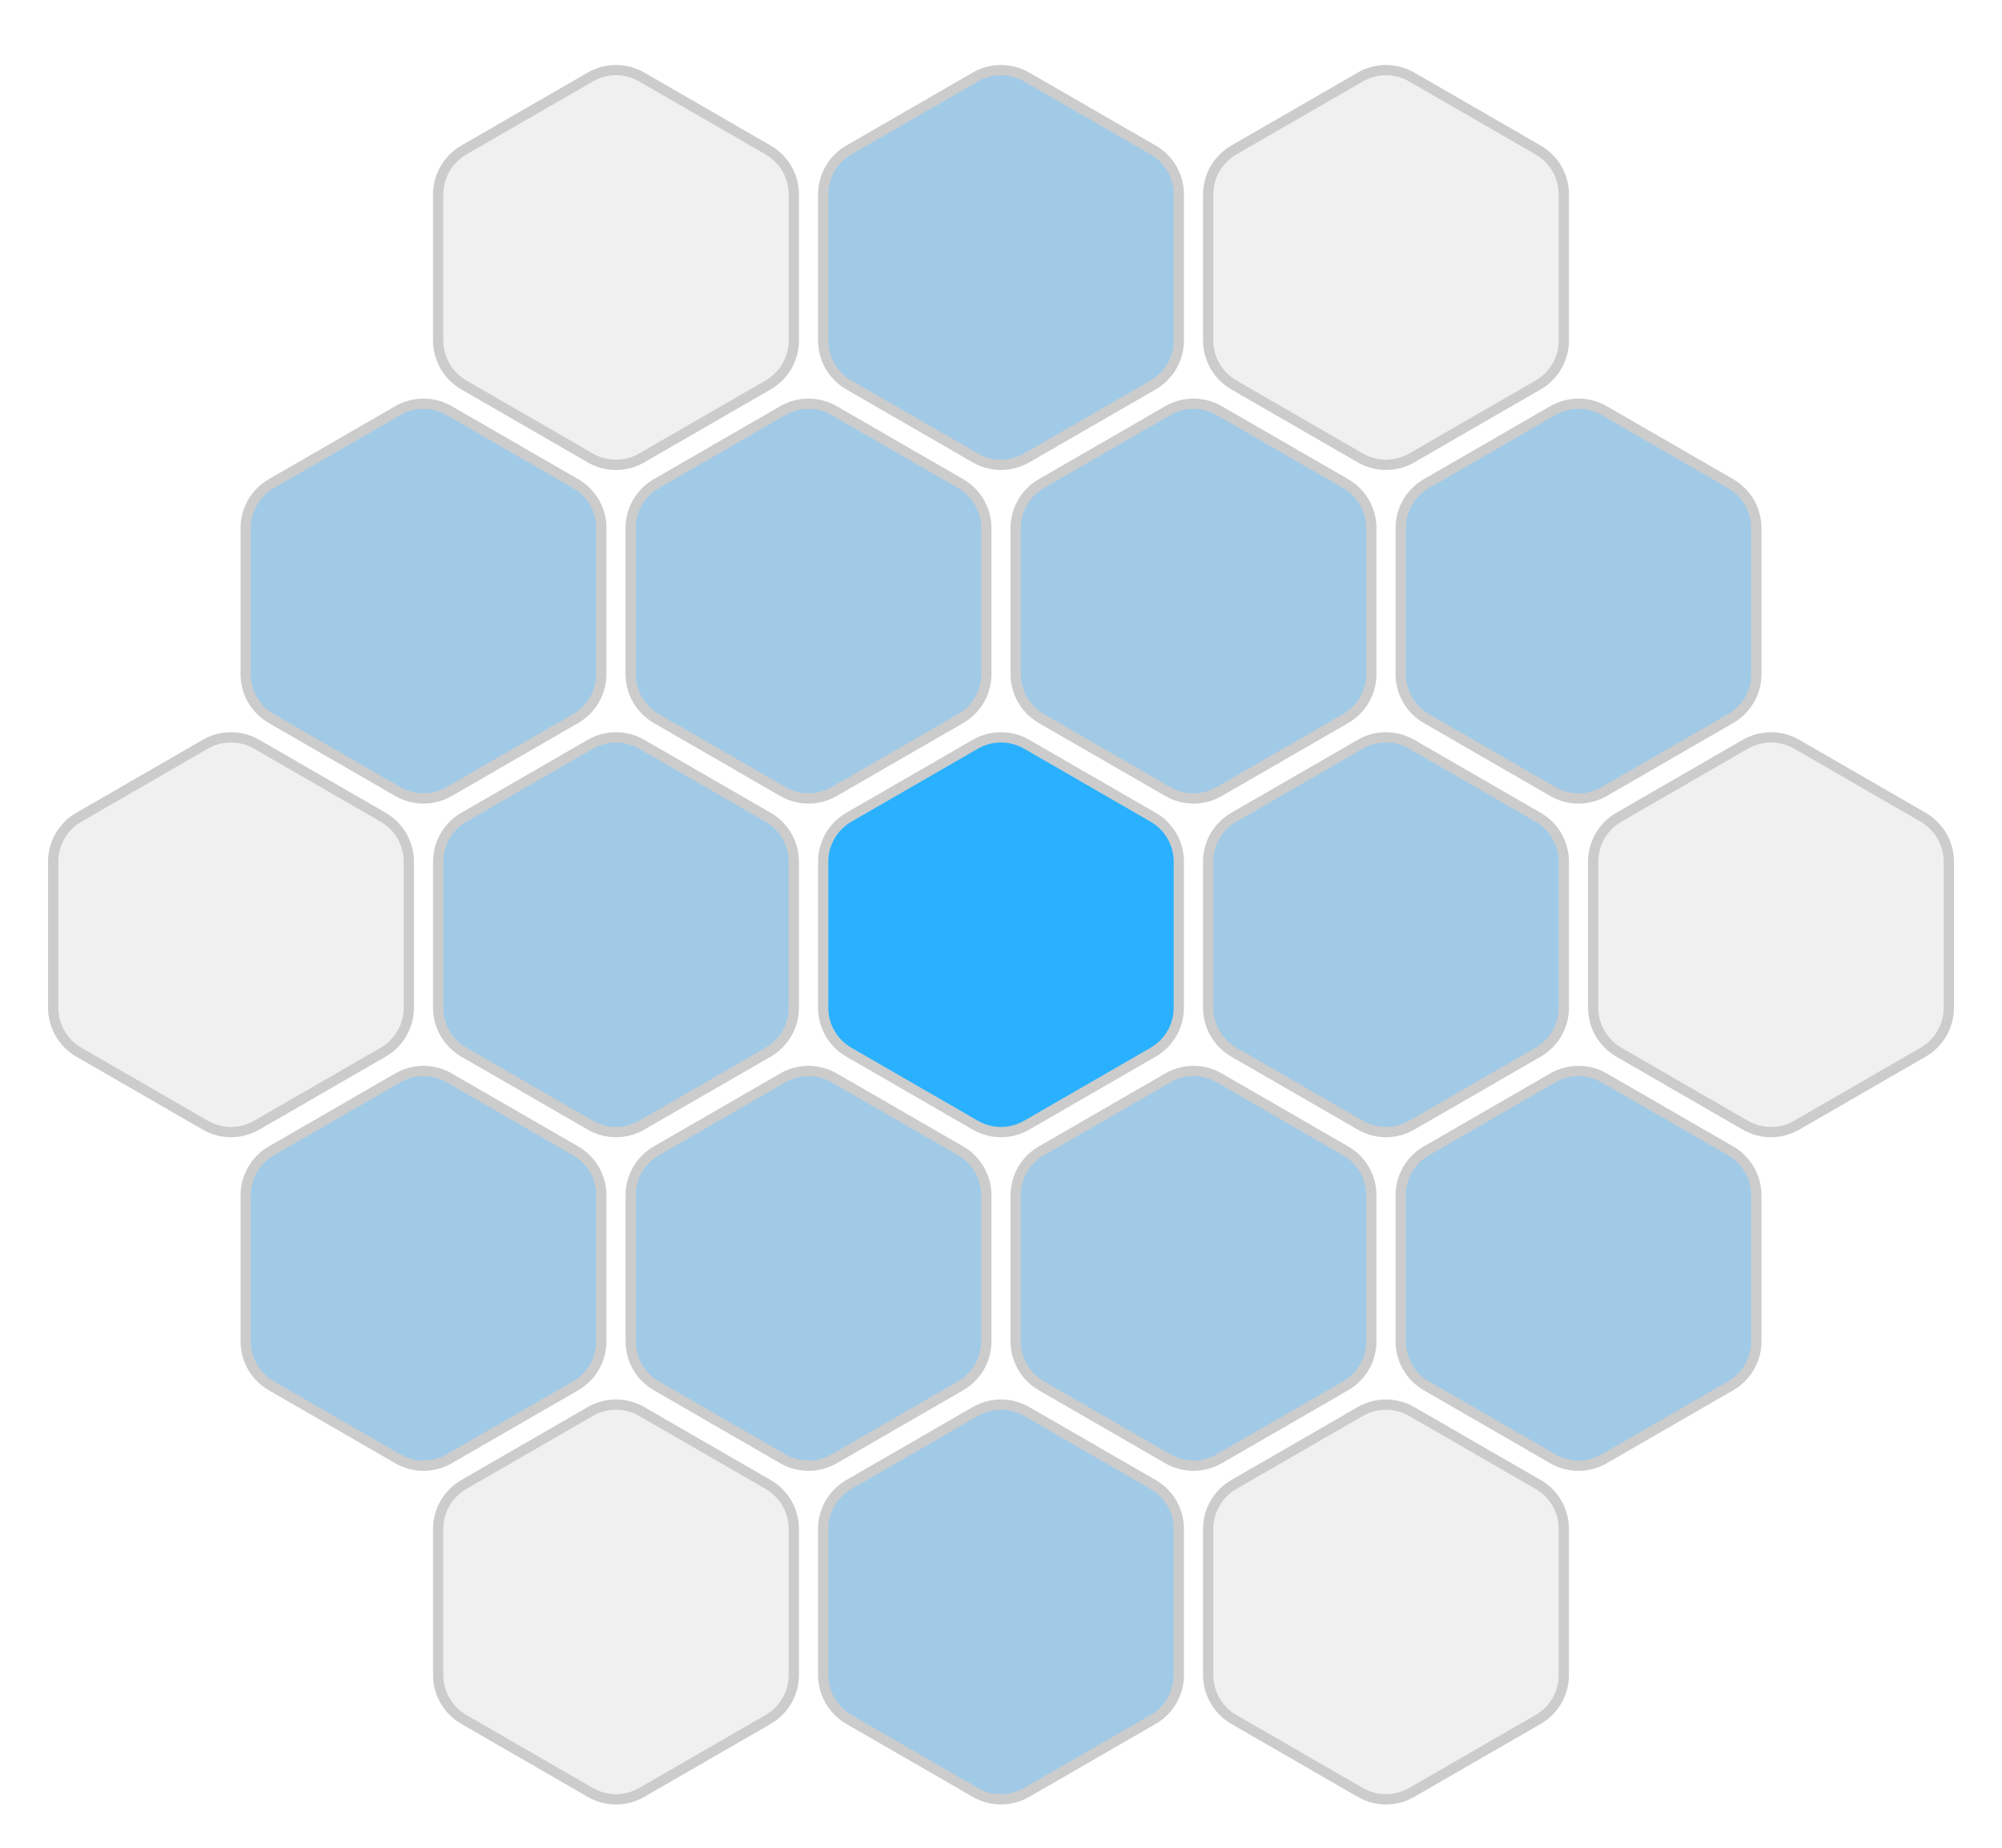
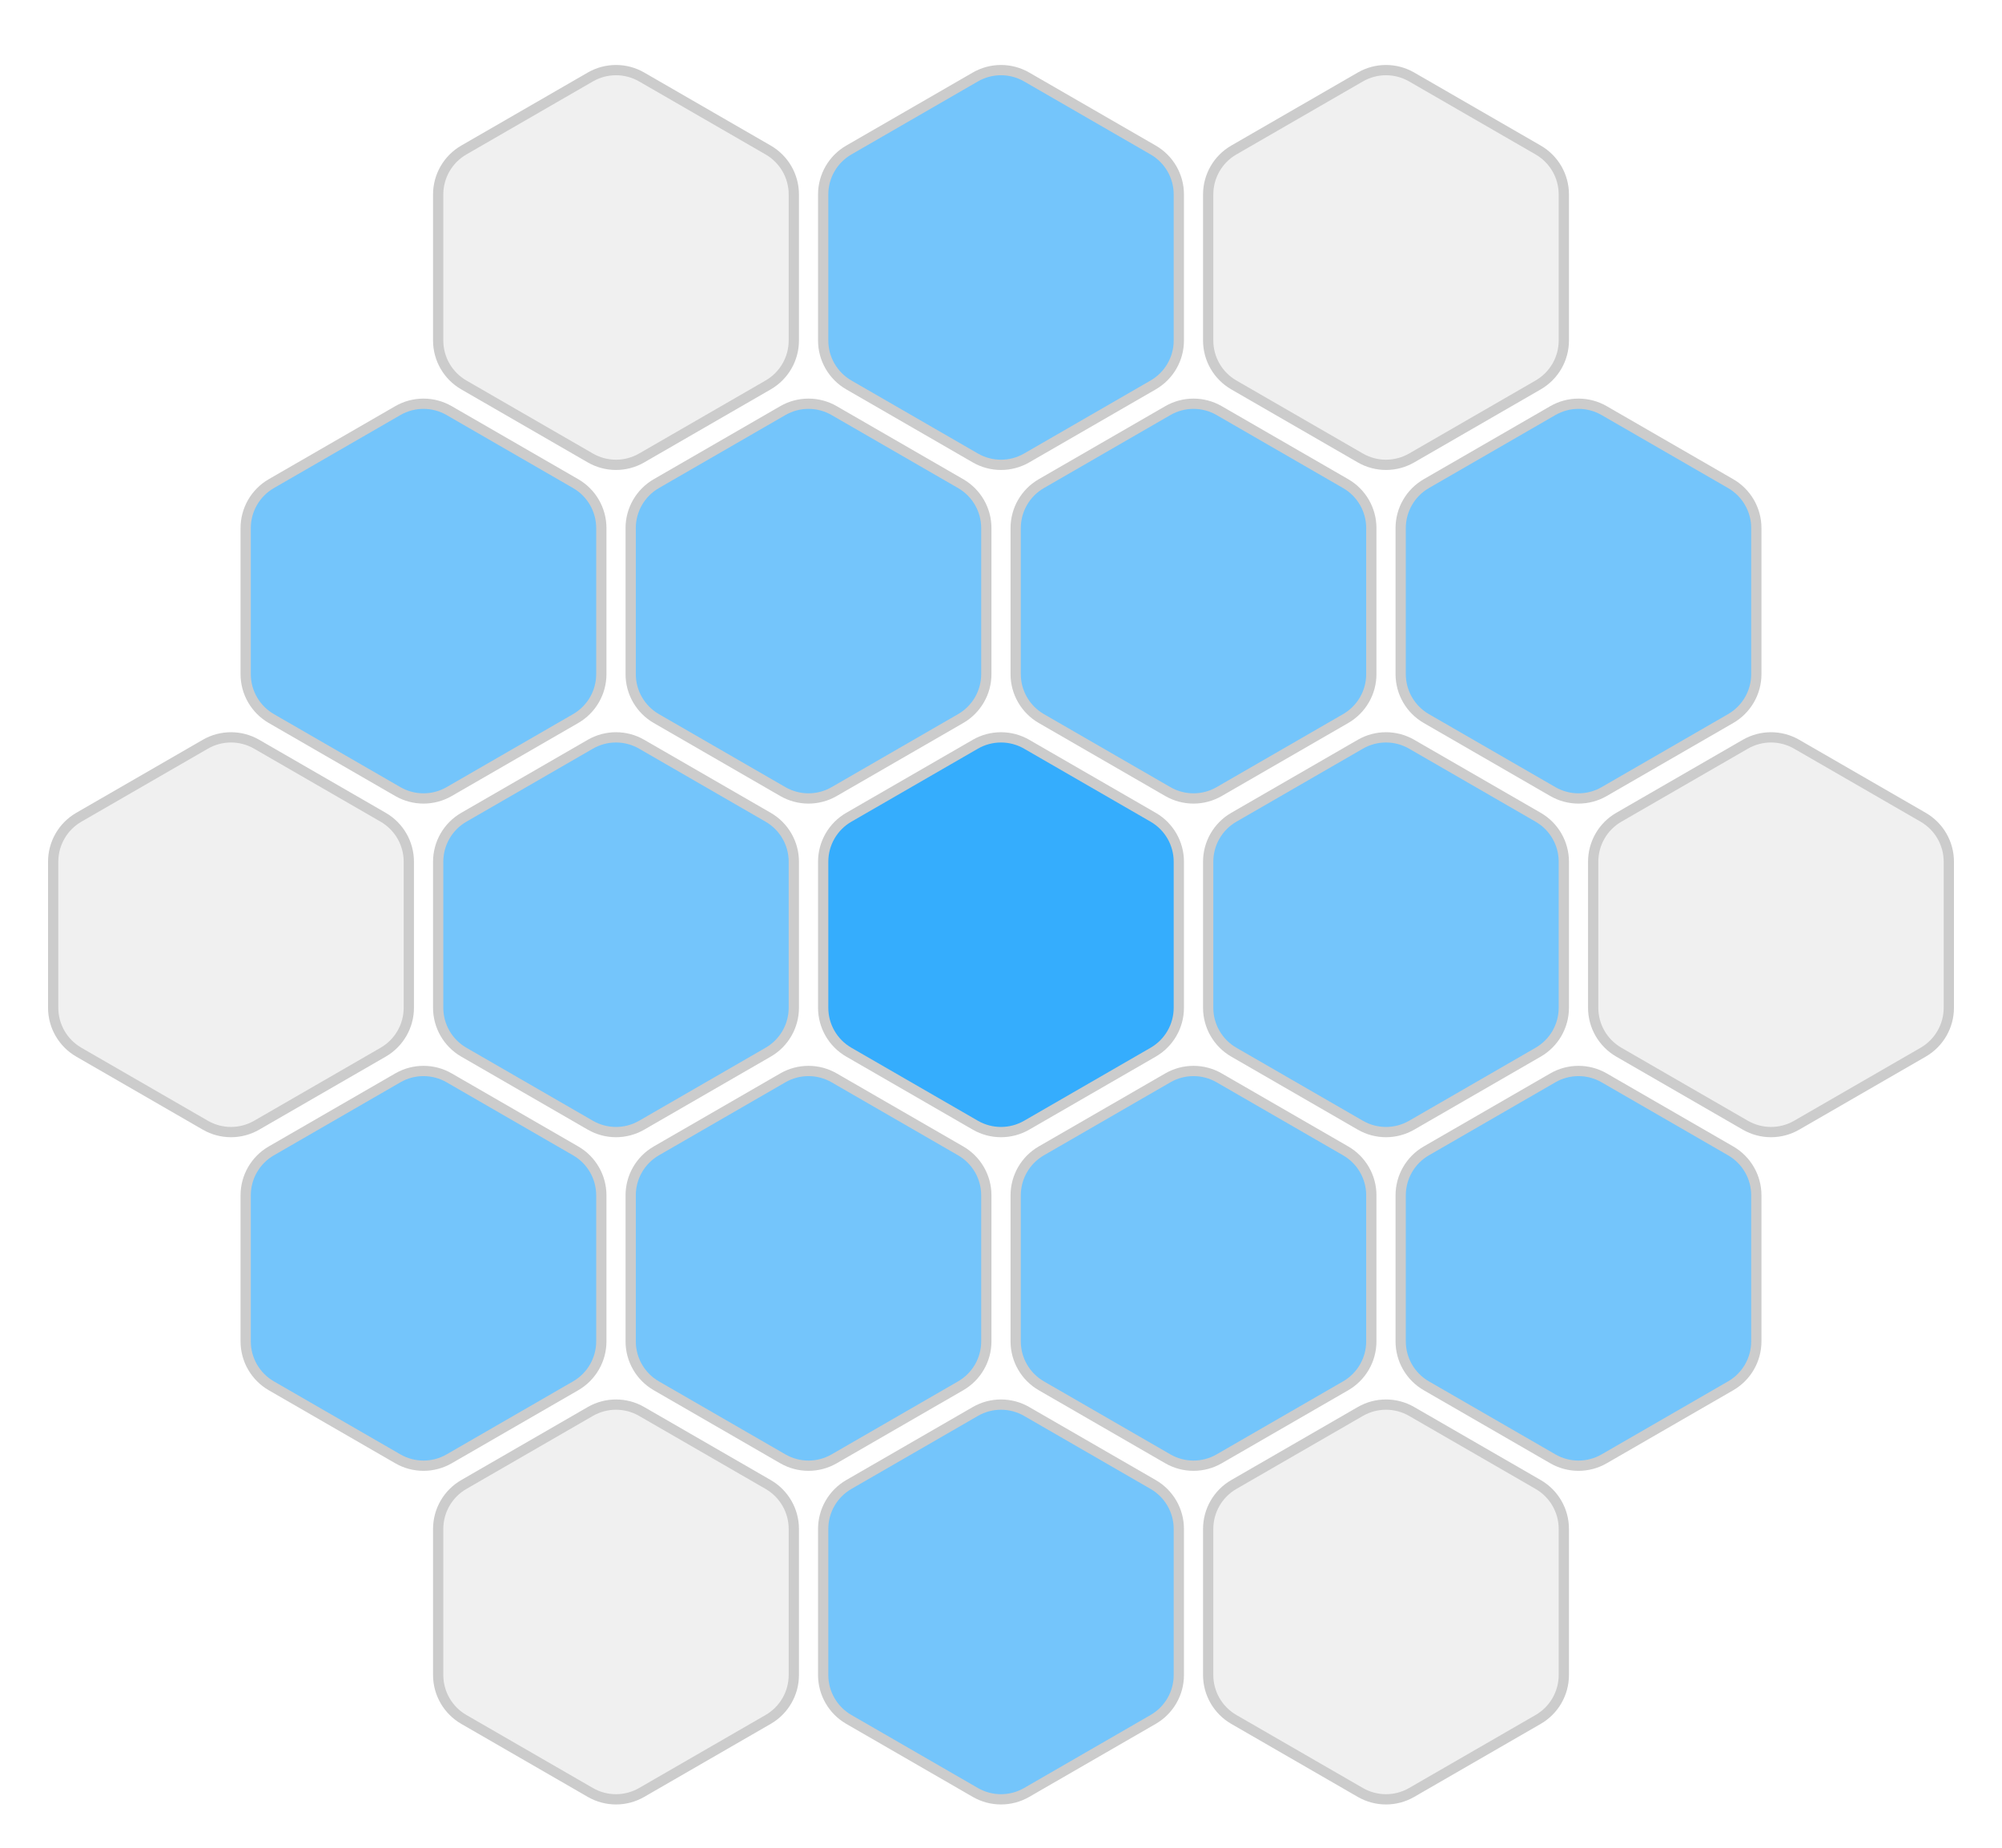
<svg xmlns="http://www.w3.org/2000/svg" id="svg2" viewBox="0 0 390 360">
  <path stroke="rgb(204, 204, 204)" fill="rgb(240, 240, 240)" stroke-width="2" d="       M 115 15       a 10 10 0 0 1 10 0       l 24.641 14.226       a 10 10 0 0 1 5 8.66       l 0 28.453       a 10 10 0 0 1 -5 8.66       l -24.641 14.226       a 10 10 0 0 1 -10 0       l -24.641 -14.226       a 10 10 0 0 1 -5 -8.66       l 0 -28.453       a 10 10 0 0 1 5 -8.66       Z       " />
-   <path stroke="rgb(204, 204, 204)" fill="rgb(161, 202, 230)" stroke-width="2" d="       M 190 15       a 10 10 0 0 1 10 0       l 24.641 14.226       a 10 10 0 0 1 5 8.66       l 0 28.453       a 10 10 0 0 1 -5 8.66       l -24.641 14.226       a 10 10 0 0 1 -10 0       l -24.641 -14.226       a 10 10 0 0 1 -5 -8.66       l 0 -28.453       a 10 10 0 0 1 5 -8.66       Z       " />
+   <path stroke="rgb(204, 204, 204)" fill="hsl(204, 94%, 72%)" stroke-width="2" d="       M 190 15       a 10 10 0 0 1 10 0       l 24.641 14.226       a 10 10 0 0 1 5 8.66       l 0 28.453       a 10 10 0 0 1 -5 8.66       l -24.641 14.226       a 10 10 0 0 1 -10 0       l -24.641 -14.226       a 10 10 0 0 1 -5 -8.66       l 0 -28.453       a 10 10 0 0 1 5 -8.66       Z       " />
  <path stroke="rgb(204, 204, 204)" fill="rgb(240, 240, 240)" stroke-width="2" d="       M 265 15       a 10 10 0 0 1 10 0       l 24.641 14.226       a 10 10 0 0 1 5 8.66       l 0 28.453       a 10 10 0 0 1 -5 8.66       l -24.641 14.226       a 10 10 0 0 1 -10 0       l -24.641 -14.226       a 10 10 0 0 1 -5 -8.66       l 0 -28.453       a 10 10 0 0 1 5 -8.66       Z       " />
-   <path stroke="rgb(204, 204, 204)" fill="rgb(161, 202, 230)" stroke-width="2" d="       M 77.5 80       a 10 10 0 0 1 10 0       l 24.641 14.226       a 10 10 0 0 1 5 8.66       l 0 28.453       a 10 10 0 0 1 -5 8.66       l -24.641 14.226       a 10 10 0 0 1 -10 0       l -24.641 -14.226       a 10 10 0 0 1 -5 -8.66       l 0 -28.453       a 10 10 0 0 1 5 -8.66       Z       " />
-   <path stroke="rgb(204, 204, 204)" fill="rgb(161, 202, 230)" stroke-width="2" d="       M 152.5 80       a 10 10 0 0 1 10 0       l 24.641 14.226       a 10 10 0 0 1 5 8.66       l 0 28.453       a 10 10 0 0 1 -5 8.66       l -24.641 14.226       a 10 10 0 0 1 -10 0       l -24.641 -14.226       a 10 10 0 0 1 -5 -8.66       l 0 -28.453       a 10 10 0 0 1 5 -8.66       Z       " />
-   <path stroke="rgb(204, 204, 204)" fill="rgb(161, 202, 230)" stroke-width="2" d="       M 227.5 80       a 10 10 0 0 1 10 0       l 24.641 14.226       a 10 10 0 0 1 5 8.66       l 0 28.453       a 10 10 0 0 1 -5 8.66       l -24.641 14.226       a 10 10 0 0 1 -10 0       l -24.641 -14.226       a 10 10 0 0 1 -5 -8.66       l 0 -28.453       a 10 10 0 0 1 5 -8.66       Z       " />
-   <path stroke="rgb(204, 204, 204)" fill="rgb(161, 202, 230)" stroke-width="2" d="       M 302.5 80       a 10 10 0 0 1 10 0       l 24.641 14.226       a 10 10 0 0 1 5 8.66       l 0 28.453       a 10 10 0 0 1 -5 8.66       l -24.641 14.226       a 10 10 0 0 1 -10 0       l -24.641 -14.226       a 10 10 0 0 1 -5 -8.66       l 0 -28.453       a 10 10 0 0 1 5 -8.66       Z       " />
+   <path stroke="rgb(204, 204, 204)" fill="hsl(204, 94%, 72%)" stroke-width="2" d="       M 77.5 80       a 10 10 0 0 1 10 0       l 24.641 14.226       a 10 10 0 0 1 5 8.66       l 0 28.453       a 10 10 0 0 1 -5 8.66       l -24.641 14.226       a 10 10 0 0 1 -10 0       l -24.641 -14.226       a 10 10 0 0 1 -5 -8.66       l 0 -28.453       a 10 10 0 0 1 5 -8.66       Z       " />
+   <path stroke="rgb(204, 204, 204)" fill="hsl(204, 94%, 72%)" stroke-width="2" d="       M 152.5 80       a 10 10 0 0 1 10 0       l 24.641 14.226       a 10 10 0 0 1 5 8.66       l 0 28.453       a 10 10 0 0 1 -5 8.66       l -24.641 14.226       a 10 10 0 0 1 -10 0       l -24.641 -14.226       a 10 10 0 0 1 -5 -8.66       l 0 -28.453       a 10 10 0 0 1 5 -8.66       Z       " />
+   <path stroke="rgb(204, 204, 204)" fill="hsl(204, 94%, 72%)" stroke-width="2" d="       M 227.5 80       a 10 10 0 0 1 10 0       l 24.641 14.226       a 10 10 0 0 1 5 8.66       l 0 28.453       a 10 10 0 0 1 -5 8.66       l -24.641 14.226       a 10 10 0 0 1 -10 0       l -24.641 -14.226       a 10 10 0 0 1 -5 -8.66       l 0 -28.453       a 10 10 0 0 1 5 -8.66       Z       " />
+   <path stroke="rgb(204, 204, 204)" fill="hsl(204, 94%, 72%)" stroke-width="2" d="       M 302.5 80       a 10 10 0 0 1 10 0       l 24.641 14.226       a 10 10 0 0 1 5 8.66       l 0 28.453       a 10 10 0 0 1 -5 8.66       l -24.641 14.226       a 10 10 0 0 1 -10 0       l -24.641 -14.226       a 10 10 0 0 1 -5 -8.66       l 0 -28.453       a 10 10 0 0 1 5 -8.66       Z       " />
  <path stroke="rgb(204, 204, 204)" fill="rgb(240, 240, 240)" stroke-width="2" d="       M 40 145       a 10 10 0 0 1 10 0       l 24.641 14.226       a 10 10 0 0 1 5 8.66       l 0 28.453       a 10 10 0 0 1 -5 8.66       l -24.641 14.226       a 10 10 0 0 1 -10 0       l -24.641 -14.226       a 10 10 0 0 1 -5 -8.66       l 0 -28.453       a 10 10 0 0 1 5 -8.66       Z       " />
-   <path stroke="rgb(204, 204, 204)" fill="rgb(161, 202, 230)" stroke-width="2" d="       M 115 145       a 10 10 0 0 1 10 0       l 24.641 14.226       a 10 10 0 0 1 5 8.66       l 0 28.453       a 10 10 0 0 1 -5 8.66       l -24.641 14.226       a 10 10 0 0 1 -10 0       l -24.641 -14.226       a 10 10 0 0 1 -5 -8.66       l 0 -28.453       a 10 10 0 0 1 5 -8.66       Z       " />
-   <path stroke="rgb(204, 204, 204)" fill="rgb(41, 177, 255)" stroke-width="2" d="       M 190 145       a 10 10 0 0 1 10 0       l 24.641 14.226       a 10 10 0 0 1 5 8.66       l 0 28.453       a 10 10 0 0 1 -5 8.66       l -24.641 14.226       a 10 10 0 0 1 -10 0       l -24.641 -14.226       a 10 10 0 0 1 -5 -8.66       l 0 -28.453       a 10 10 0 0 1 5 -8.66       Z       " />
-   <path stroke="rgb(204, 204, 204)" fill="rgb(161, 202, 230)" stroke-width="2" d="       M 265 145       a 10 10 0 0 1 10 0       l 24.641 14.226       a 10 10 0 0 1 5 8.66       l 0 28.453       a 10 10 0 0 1 -5 8.66       l -24.641 14.226       a 10 10 0 0 1 -10 0       l -24.641 -14.226       a 10 10 0 0 1 -5 -8.66       l 0 -28.453       a 10 10 0 0 1 5 -8.66       Z       " />
+   <path stroke="rgb(204, 204, 204)" fill="hsl(204, 94%, 72%)" stroke-width="2" d="       M 115 145       a 10 10 0 0 1 10 0       l 24.641 14.226       a 10 10 0 0 1 5 8.66       l 0 28.453       a 10 10 0 0 1 -5 8.66       l -24.641 14.226       a 10 10 0 0 1 -10 0       l -24.641 -14.226       a 10 10 0 0 1 -5 -8.66       l 0 -28.453       a 10 10 0 0 1 5 -8.66       Z       " />
+   <path stroke="rgb(204, 204, 204)" fill="hsl(204, 98%, 60%)" stroke-width="2" d="       M 190 145       a 10 10 0 0 1 10 0       l 24.641 14.226       a 10 10 0 0 1 5 8.66       l 0 28.453       a 10 10 0 0 1 -5 8.66       l -24.641 14.226       a 10 10 0 0 1 -10 0       l -24.641 -14.226       a 10 10 0 0 1 -5 -8.66       l 0 -28.453       a 10 10 0 0 1 5 -8.66       Z       " />
+   <path stroke="rgb(204, 204, 204)" fill="hsl(204, 94%, 72%)" stroke-width="2" d="       M 265 145       a 10 10 0 0 1 10 0       l 24.641 14.226       a 10 10 0 0 1 5 8.66       l 0 28.453       a 10 10 0 0 1 -5 8.66       l -24.641 14.226       a 10 10 0 0 1 -10 0       l -24.641 -14.226       a 10 10 0 0 1 -5 -8.66       l 0 -28.453       a 10 10 0 0 1 5 -8.66       Z       " />
  <path stroke="rgb(204, 204, 204)" fill="rgb(240, 240, 240)" stroke-width="2" d="       M 340 145       a 10 10 0 0 1 10 0       l 24.641 14.226       a 10 10 0 0 1 5 8.66       l 0 28.453       a 10 10 0 0 1 -5 8.66       l -24.641 14.226       a 10 10 0 0 1 -10 0       l -24.641 -14.226       a 10 10 0 0 1 -5 -8.66       l 0 -28.453       a 10 10 0 0 1 5 -8.66       Z       " />
-   <path stroke="rgb(204, 204, 204)" fill="rgb(161, 202, 230)" stroke-width="2" d="       M 77.5 210       a 10 10 0 0 1 10 0       l 24.641 14.226       a 10 10 0 0 1 5 8.66       l 0 28.453       a 10 10 0 0 1 -5 8.66       l -24.641 14.226       a 10 10 0 0 1 -10 0       l -24.641 -14.226       a 10 10 0 0 1 -5 -8.66       l 0 -28.453       a 10 10 0 0 1 5 -8.66       Z       " />
-   <path stroke="rgb(204, 204, 204)" fill="rgb(161, 202, 230)" stroke-width="2" d="       M 152.5 210       a 10 10 0 0 1 10 0       l 24.641 14.226       a 10 10 0 0 1 5 8.66       l 0 28.453       a 10 10 0 0 1 -5 8.66       l -24.641 14.226       a 10 10 0 0 1 -10 0       l -24.641 -14.226       a 10 10 0 0 1 -5 -8.66       l 0 -28.453       a 10 10 0 0 1 5 -8.66       Z       " />
-   <path stroke="rgb(204, 204, 204)" fill="rgb(161, 202, 230)" stroke-width="2" d="       M 227.5 210       a 10 10 0 0 1 10 0       l 24.641 14.226       a 10 10 0 0 1 5 8.66       l 0 28.453       a 10 10 0 0 1 -5 8.66       l -24.641 14.226       a 10 10 0 0 1 -10 0       l -24.641 -14.226       a 10 10 0 0 1 -5 -8.66       l 0 -28.453       a 10 10 0 0 1 5 -8.66       Z       " />
-   <path stroke="rgb(204, 204, 204)" fill="rgb(161, 202, 230)" stroke-width="2" d="       M 302.5 210       a 10 10 0 0 1 10 0       l 24.641 14.226       a 10 10 0 0 1 5 8.66       l 0 28.453       a 10 10 0 0 1 -5 8.66       l -24.641 14.226       a 10 10 0 0 1 -10 0       l -24.641 -14.226       a 10 10 0 0 1 -5 -8.66       l 0 -28.453       a 10 10 0 0 1 5 -8.66       Z       " />
+   <path stroke="rgb(204, 204, 204)" fill="hsl(204, 94%, 72%)" stroke-width="2" d="       M 77.5 210       a 10 10 0 0 1 10 0       l 24.641 14.226       a 10 10 0 0 1 5 8.66       l 0 28.453       a 10 10 0 0 1 -5 8.66       l -24.641 14.226       a 10 10 0 0 1 -10 0       l -24.641 -14.226       a 10 10 0 0 1 -5 -8.66       l 0 -28.453       a 10 10 0 0 1 5 -8.66       Z       " />
+   <path stroke="rgb(204, 204, 204)" fill="hsl(204, 94%, 72%)" stroke-width="2" d="       M 152.5 210       a 10 10 0 0 1 10 0       l 24.641 14.226       a 10 10 0 0 1 5 8.66       l 0 28.453       a 10 10 0 0 1 -5 8.66       l -24.641 14.226       a 10 10 0 0 1 -10 0       l -24.641 -14.226       a 10 10 0 0 1 -5 -8.66       l 0 -28.453       a 10 10 0 0 1 5 -8.66       Z       " />
+   <path stroke="rgb(204, 204, 204)" fill="hsl(204, 94%, 72%)" stroke-width="2" d="       M 227.5 210       a 10 10 0 0 1 10 0       l 24.641 14.226       a 10 10 0 0 1 5 8.66       l 0 28.453       a 10 10 0 0 1 -5 8.66       l -24.641 14.226       a 10 10 0 0 1 -10 0       l -24.641 -14.226       a 10 10 0 0 1 -5 -8.66       l 0 -28.453       a 10 10 0 0 1 5 -8.66       Z       " />
+   <path stroke="rgb(204, 204, 204)" fill="hsl(204, 94%, 72%)" stroke-width="2" d="       M 302.5 210       a 10 10 0 0 1 10 0       l 24.641 14.226       a 10 10 0 0 1 5 8.66       l 0 28.453       a 10 10 0 0 1 -5 8.66       l -24.641 14.226       a 10 10 0 0 1 -10 0       l -24.641 -14.226       a 10 10 0 0 1 -5 -8.66       l 0 -28.453       a 10 10 0 0 1 5 -8.66       Z       " />
  <path stroke="rgb(204, 204, 204)" fill="rgb(240, 240, 240)" stroke-width="2" d="       M 115 275       a 10 10 0 0 1 10 0       l 24.641 14.226       a 10 10 0 0 1 5 8.66       l 0 28.453       a 10 10 0 0 1 -5 8.66       l -24.641 14.226       a 10 10 0 0 1 -10 0       l -24.641 -14.226       a 10 10 0 0 1 -5 -8.66       l 0 -28.453       a 10 10 0 0 1 5 -8.66       Z       " />
-   <path stroke="rgb(204, 204, 204)" fill="rgb(161, 202, 230)" stroke-width="2" d="       M 190 275       a 10 10 0 0 1 10 0       l 24.641 14.226       a 10 10 0 0 1 5 8.66       l 0 28.453       a 10 10 0 0 1 -5 8.66       l -24.641 14.226       a 10 10 0 0 1 -10 0       l -24.641 -14.226       a 10 10 0 0 1 -5 -8.66       l 0 -28.453       a 10 10 0 0 1 5 -8.66       Z       " />
+   <path stroke="rgb(204, 204, 204)" fill="hsl(204, 94%, 72%)" stroke-width="2" d="       M 190 275       a 10 10 0 0 1 10 0       l 24.641 14.226       a 10 10 0 0 1 5 8.66       l 0 28.453       a 10 10 0 0 1 -5 8.66       l -24.641 14.226       a 10 10 0 0 1 -10 0       l -24.641 -14.226       a 10 10 0 0 1 -5 -8.66       l 0 -28.453       a 10 10 0 0 1 5 -8.66       Z       " />
  <path stroke="rgb(204, 204, 204)" fill="rgb(240, 240, 240)" stroke-width="2" d="       M 265 275       a 10 10 0 0 1 10 0       l 24.641 14.226       a 10 10 0 0 1 5 8.66       l 0 28.453       a 10 10 0 0 1 -5 8.66       l -24.641 14.226       a 10 10 0 0 1 -10 0       l -24.641 -14.226       a 10 10 0 0 1 -5 -8.66       l 0 -28.453       a 10 10 0 0 1 5 -8.66       Z       " />
</svg>
